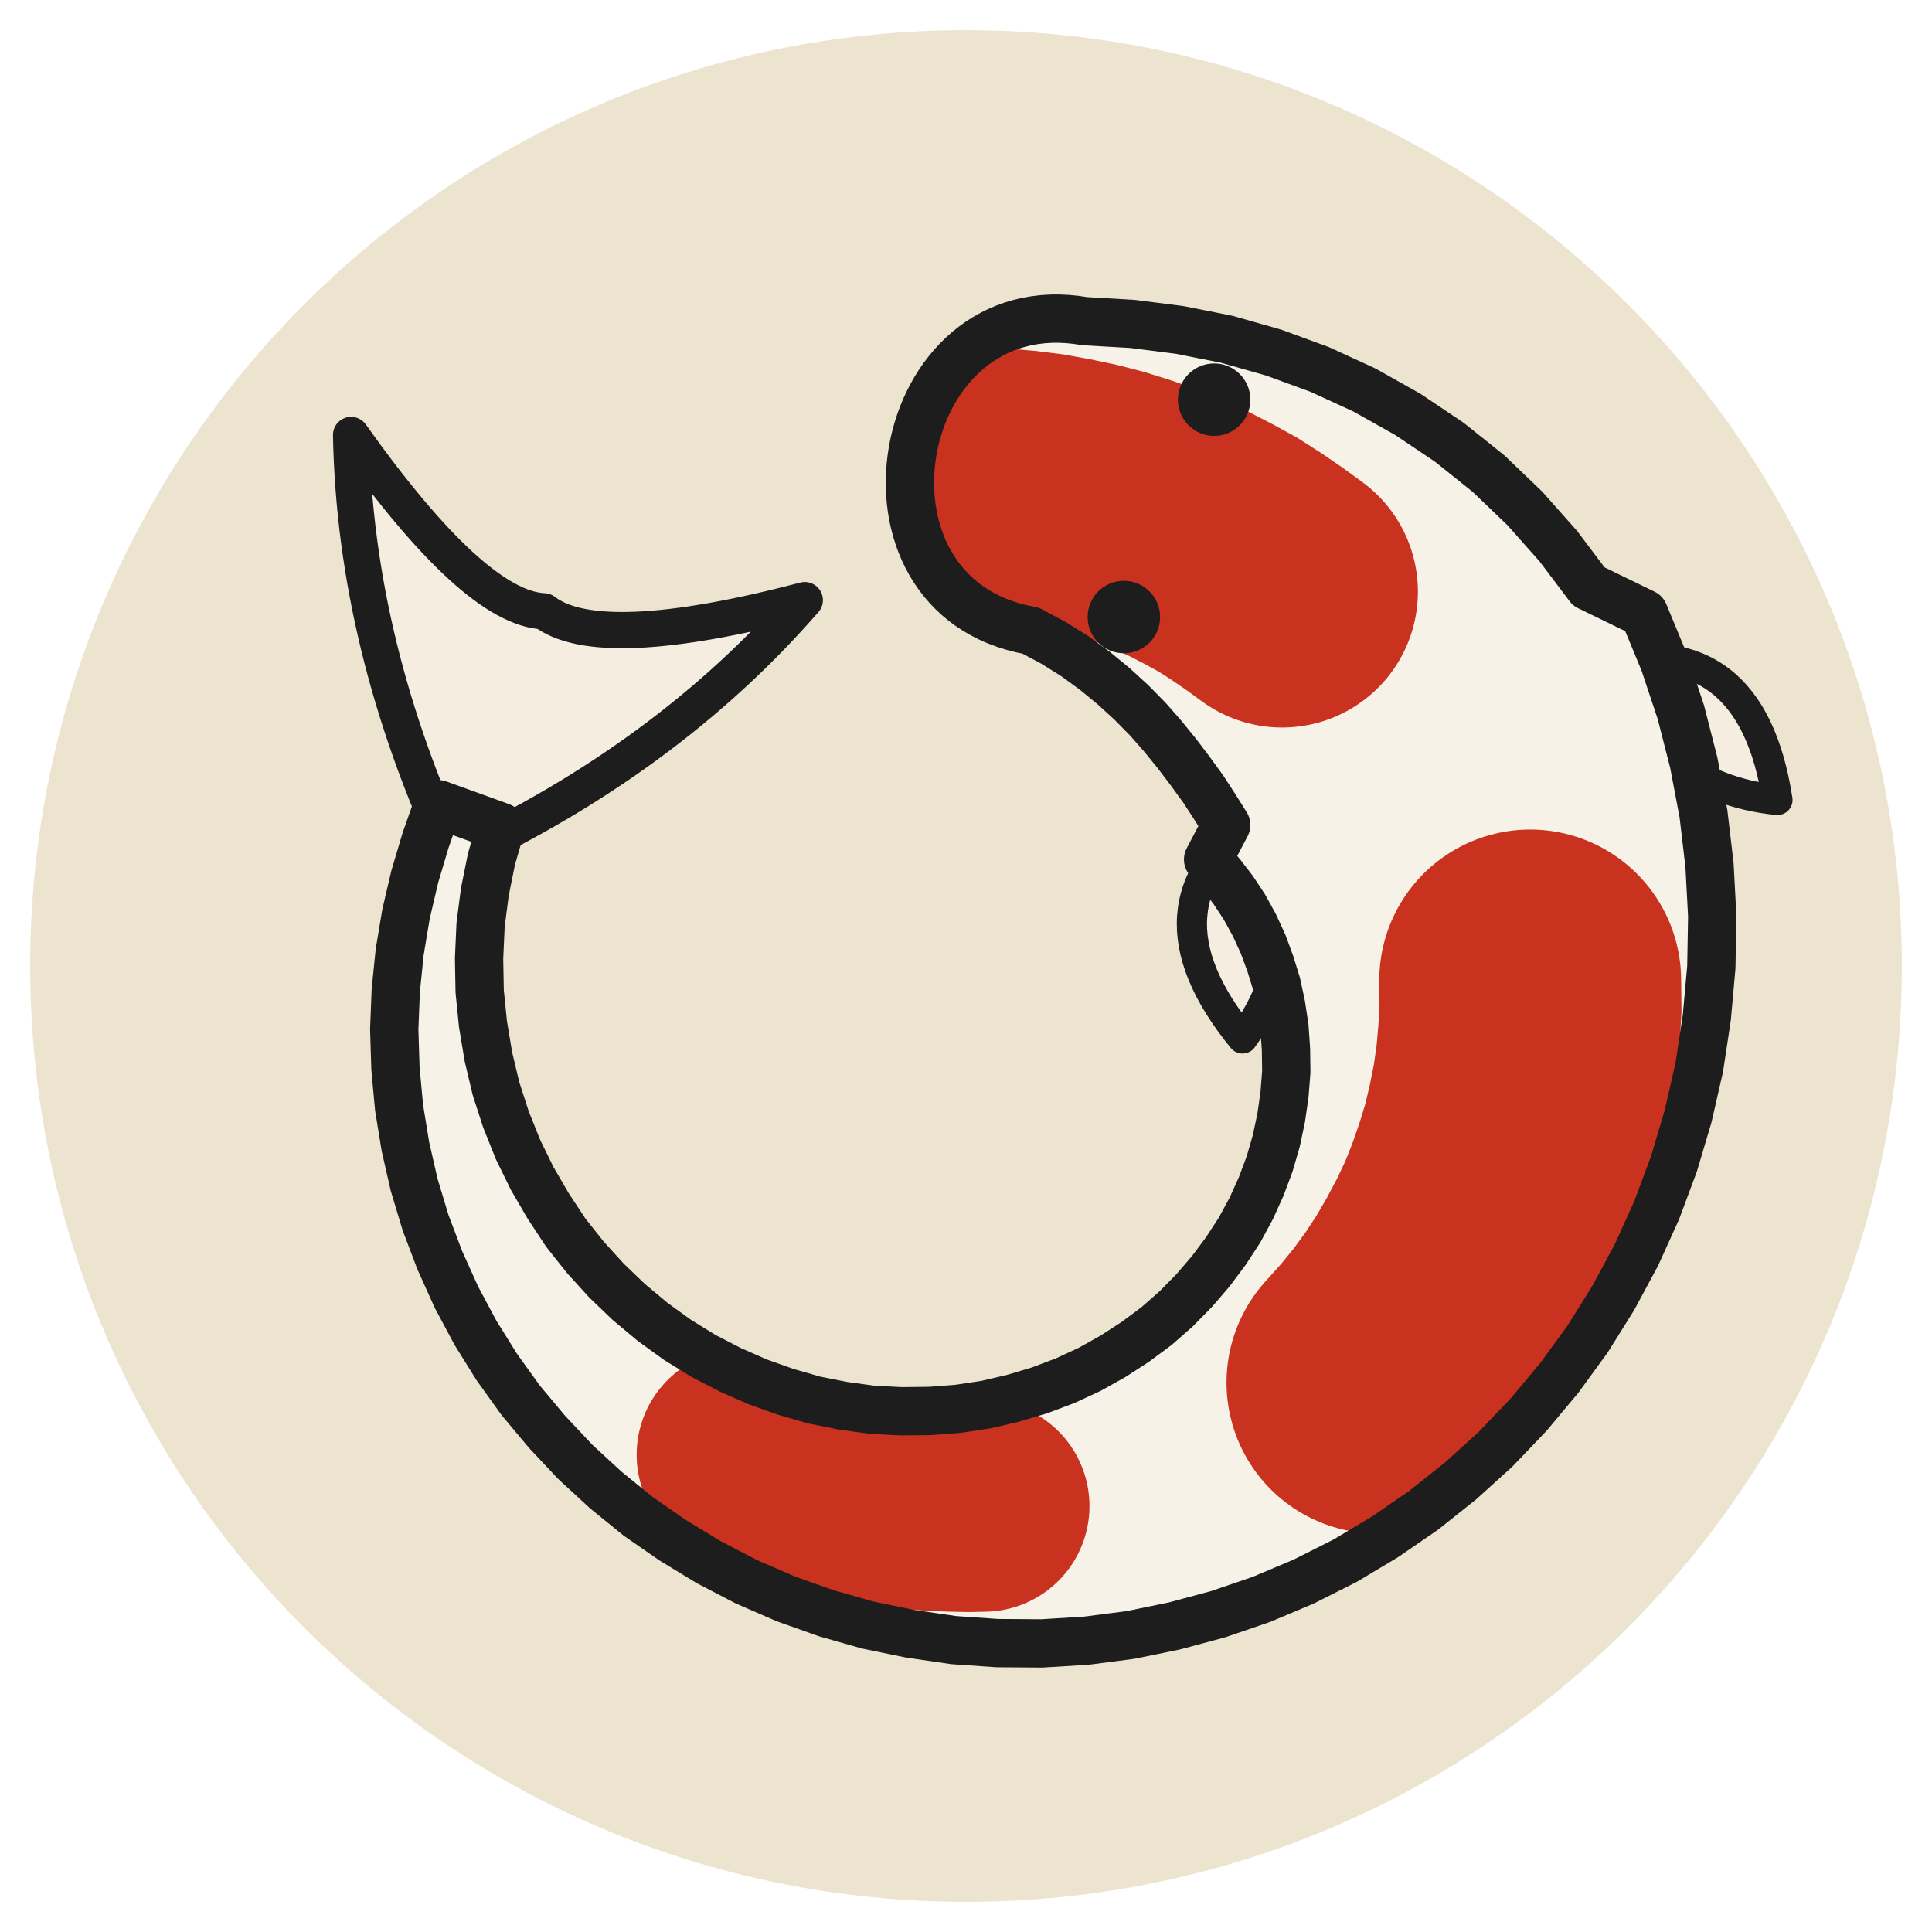
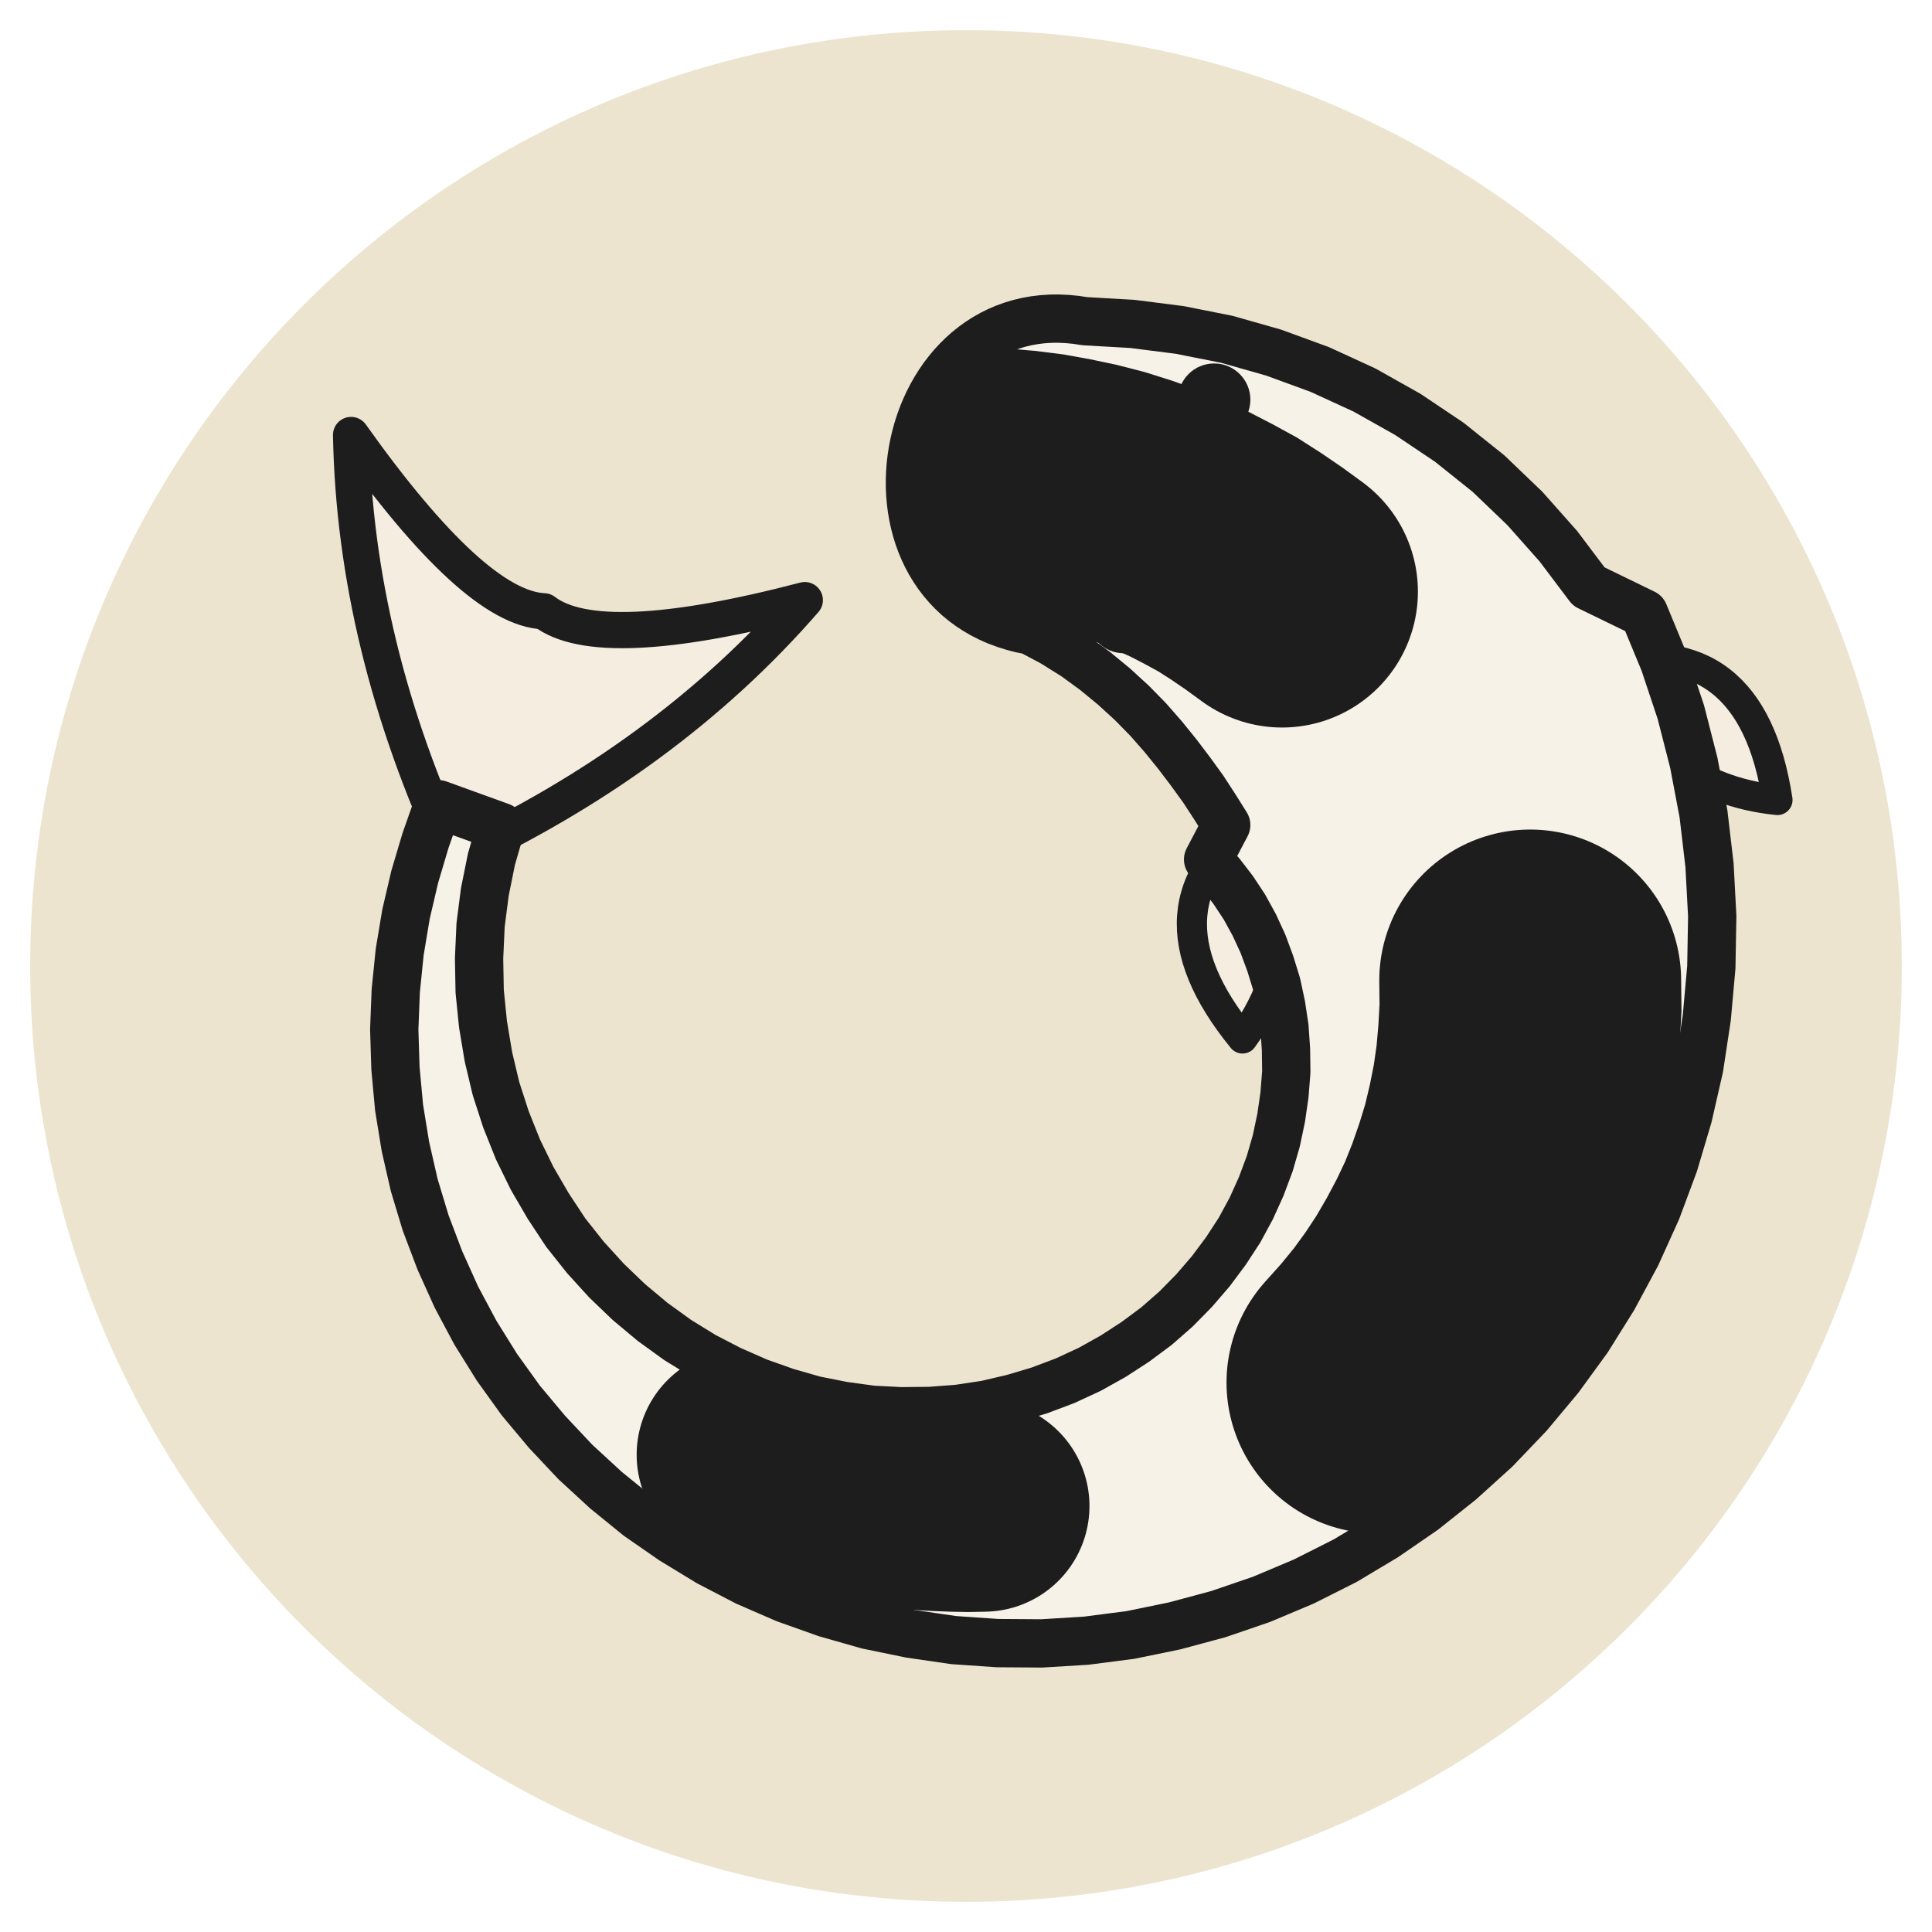
<svg xmlns="http://www.w3.org/2000/svg" viewBox="0 0 64 64">
  <circle cx="32" cy="32" r="31" fill="#ece4cf" />
  <defs>
    <clipPath id="b">
      <path d="M35.94,10.64 L37.51,10.73 L39.08,10.93 L40.64,11.24 L42.19,11.68 L43.72,12.24 L45.20,12.92 L46.64,13.73 L48.01,14.65 L49.31,15.69 L50.51,16.84 L51.62,18.09 L52.63,19.43 L54.46,20.32 L55.13,21.94 L55.68,23.59 L56.11,25.27 L56.43,26.96 L56.63,28.66 L56.72,30.35 L56.69,32.04 L56.54,33.71 L56.29,35.36 L55.92,36.98 L55.45,38.56 L54.88,40.09 L54.21,41.57 L53.44,43.00 L52.59,44.36 L51.65,45.65 L50.63,46.87 L49.54,48.01 L48.38,49.06 L47.16,50.03 L45.88,50.91 L44.56,51.70 L43.19,52.39 L41.79,52.98 L40.36,53.47 L38.91,53.86 L37.45,54.16 L35.98,54.35 L34.51,54.44 L33.04,54.43 L31.59,54.33 L30.15,54.12 L28.74,53.83 L27.37,53.44 L26.02,52.96 L24.73,52.40 L23.48,51.75 L22.28,51.02 L21.14,50.23 L20.07,49.36 L19.06,48.43 L18.12,47.43 L17.25,46.39 L16.46,45.29 L15.75,44.15 L15.12,42.97 L14.57,41.75 L14.10,40.51 L13.72,39.25 L13.43,37.98 L13.22,36.69 L13.10,35.39 L13.06,34.10 L13.11,32.82 L13.24,31.54 L13.45,30.28 L13.74,29.04 L14.10,27.83 L14.52,26.64 L16.59,27.39 L16.28,28.46 L16.06,29.55 L15.92,30.64 L15.87,31.75 L15.89,32.84 L16.00,33.93 L16.18,35.01 L16.43,36.06 L16.76,37.08 L17.16,38.08 L17.63,39.04 L18.16,39.95 L18.74,40.83 L19.39,41.65 L20.09,42.42 L20.83,43.13 L21.62,43.79 L22.45,44.39 L23.31,44.92 L24.20,45.38 L25.11,45.78 L26.04,46.11 L26.98,46.38 L27.94,46.57 L28.89,46.70 L29.85,46.75 L30.80,46.74 L31.73,46.67 L32.66,46.53 L33.56,46.32 L34.43,46.06 L35.28,45.74 L36.10,45.36 L36.87,44.93 L37.61,44.45 L38.31,43.93 L38.96,43.36 L39.56,42.75 L40.11,42.11 L40.61,41.44 L41.06,40.75 L41.45,40.03 L41.78,39.30 L42.06,38.55 L42.28,37.79 L42.44,37.03 L42.55,36.27 L42.61,35.51 L42.60,34.76 L42.55,34.03 L42.44,33.30 L42.29,32.60 L42.08,31.92 L41.84,31.27 L41.55,30.64 L41.22,30.04 L40.85,29.48 L40.45,28.96 L40.02,28.47 L40.62,27.33 L40.25,26.74 L39.86,26.14 L39.44,25.56 L39.00,24.98 L38.53,24.40 L38.03,23.83 L37.49,23.28 L36.90,22.74 L36.28,22.23 L35.61,21.74 L34.89,21.29 L34.14,20.89 C27.73,19.76 29.54,9.52 35.94,10.64Z" />
    </clipPath>
  </defs>
  <path d="M15.04,28.42 Q11.76,21.37 11.63,14.41 Q15.71,20.15 18.02,20.25 Q19.85,21.66 26.66,19.88 Q22.09,25.14 15.04,28.42Z" fill="#f4ede0" stroke="#1d1d1d" stroke-width="1.2" stroke-linejoin="round" />
  <path d="M53.04,21.99 Q58.02,20.87 58.88,26.50 Q54.87,26.10 53.04,21.99Z" fill="#f4ede0" stroke="#1d1d1d" stroke-width="1" stroke-linejoin="round" />
  <path d="M41.71,27.03 Q37.55,29.98 41.16,34.40 Q43.54,31.14 41.71,27.03Z" fill="#f4ede0" stroke="#1d1d1d" stroke-width="1" stroke-linejoin="round" />
  <path d="M35.94,10.64 L37.51,10.73 L39.08,10.93 L40.64,11.24 L42.19,11.68 L43.72,12.24 L45.20,12.92 L46.64,13.73 L48.01,14.65 L49.31,15.69 L50.51,16.84 L51.62,18.09 L52.63,19.43 L54.46,20.32 L55.13,21.94 L55.68,23.59 L56.11,25.27 L56.43,26.96 L56.63,28.66 L56.72,30.35 L56.69,32.04 L56.54,33.71 L56.29,35.36 L55.92,36.98 L55.45,38.56 L54.88,40.09 L54.21,41.57 L53.44,43.00 L52.59,44.36 L51.65,45.65 L50.63,46.87 L49.54,48.01 L48.38,49.06 L47.16,50.03 L45.88,50.91 L44.56,51.70 L43.19,52.39 L41.79,52.98 L40.36,53.47 L38.91,53.86 L37.45,54.16 L35.98,54.35 L34.51,54.44 L33.04,54.43 L31.59,54.33 L30.15,54.12 L28.74,53.83 L27.37,53.44 L26.02,52.96 L24.73,52.40 L23.48,51.75 L22.28,51.02 L21.14,50.23 L20.07,49.36 L19.06,48.43 L18.12,47.43 L17.25,46.39 L16.46,45.29 L15.75,44.15 L15.12,42.97 L14.57,41.75 L14.10,40.51 L13.72,39.25 L13.43,37.98 L13.22,36.69 L13.10,35.39 L13.06,34.10 L13.11,32.82 L13.24,31.54 L13.45,30.28 L13.74,29.04 L14.10,27.83 L14.52,26.64 L16.59,27.39 L16.28,28.46 L16.06,29.55 L15.92,30.64 L15.87,31.75 L15.89,32.84 L16.00,33.93 L16.18,35.01 L16.43,36.06 L16.76,37.08 L17.16,38.08 L17.63,39.04 L18.16,39.95 L18.74,40.83 L19.39,41.65 L20.09,42.42 L20.83,43.13 L21.62,43.79 L22.45,44.39 L23.31,44.92 L24.20,45.38 L25.11,45.78 L26.04,46.11 L26.98,46.38 L27.94,46.57 L28.89,46.70 L29.85,46.75 L30.80,46.74 L31.73,46.67 L32.66,46.53 L33.56,46.32 L34.43,46.06 L35.28,45.74 L36.10,45.36 L36.87,44.93 L37.61,44.45 L38.31,43.93 L38.96,43.36 L39.56,42.75 L40.11,42.11 L40.61,41.44 L41.06,40.75 L41.45,40.03 L41.78,39.30 L42.06,38.55 L42.28,37.79 L42.44,37.03 L42.55,36.27 L42.61,35.51 L42.60,34.76 L42.55,34.03 L42.44,33.30 L42.29,32.60 L42.08,31.92 L41.84,31.27 L41.55,30.64 L41.22,30.04 L40.85,29.48 L40.45,28.96 L40.02,28.47 L40.62,27.33 L40.25,26.74 L39.86,26.14 L39.44,25.56 L39.00,24.98 L38.53,24.40 L38.03,23.83 L37.49,23.28 L36.90,22.74 L36.28,22.23 L35.61,21.74 L34.89,21.29 L34.14,20.89 C27.73,19.76 29.54,9.52 35.94,10.64Z" fill="#f7f2e8" />
-   <g clip-path="url(#b)" fill="none" stroke="#c8321f" stroke-linecap="round">
+   <g clip-path="url(#b)" fill="none" stroke="#1d1d1d" stroke-linecap="round">
    <path d="M31.64,16.00 L32.37,16.00 L33.10,16.04 L33.82,16.10 L34.54,16.19 L35.26,16.32 L35.97,16.47 L36.67,16.65 L37.37,16.87 L38.05,17.11 L38.72,17.39 L39.39,17.69 L40.03,18.02 L40.67,18.37 L41.28,18.76 L41.88,19.17 L42.47,19.60" stroke-width="9.0" />
    <path d="M50.69,32.48 L50.70,33.39 L50.65,34.30 L50.57,35.21 L50.44,36.12 L50.26,37.02 L50.05,37.90 L49.78,38.78 L49.48,39.64 L49.14,40.49 L48.75,41.31 L48.32,42.12 L47.86,42.91 L47.36,43.67 L46.82,44.41 L46.24,45.12 L45.63,45.80" stroke-width="10.0" />
    <path d="M32.59,49.89 L32.07,49.90 L31.56,49.89 L31.04,49.87 L30.53,49.84 L30.01,49.78 L29.50,49.71 L28.99,49.63 L28.49,49.53 L27.98,49.42 L27.48,49.29 L26.99,49.14 L26.50,48.98 L26.01,48.80 L25.53,48.61 L25.06,48.41 L24.59,48.19" stroke-width="7.0" />
  </g>
  <path d="M35.94,10.64 L37.51,10.73 L39.08,10.93 L40.64,11.24 L42.19,11.68 L43.72,12.24 L45.20,12.92 L46.64,13.73 L48.01,14.65 L49.31,15.69 L50.51,16.84 L51.62,18.09 L52.63,19.43 L54.46,20.32 L55.13,21.94 L55.68,23.59 L56.11,25.27 L56.43,26.96 L56.63,28.66 L56.72,30.35 L56.69,32.04 L56.54,33.71 L56.29,35.36 L55.92,36.98 L55.45,38.56 L54.88,40.09 L54.21,41.57 L53.44,43.00 L52.59,44.36 L51.65,45.65 L50.63,46.87 L49.54,48.01 L48.38,49.06 L47.16,50.03 L45.88,50.91 L44.56,51.70 L43.19,52.39 L41.79,52.98 L40.36,53.47 L38.91,53.86 L37.45,54.16 L35.98,54.35 L34.51,54.44 L33.04,54.43 L31.59,54.33 L30.15,54.12 L28.74,53.83 L27.37,53.44 L26.02,52.96 L24.73,52.40 L23.48,51.75 L22.28,51.02 L21.14,50.23 L20.07,49.36 L19.06,48.43 L18.12,47.43 L17.25,46.39 L16.46,45.29 L15.75,44.15 L15.12,42.97 L14.57,41.75 L14.10,40.51 L13.72,39.25 L13.43,37.98 L13.22,36.69 L13.10,35.39 L13.06,34.10 L13.11,32.82 L13.24,31.54 L13.45,30.28 L13.74,29.04 L14.10,27.83 L14.52,26.64 L16.59,27.39 L16.28,28.46 L16.06,29.55 L15.92,30.64 L15.87,31.75 L15.89,32.84 L16.00,33.93 L16.18,35.01 L16.43,36.06 L16.76,37.08 L17.16,38.08 L17.63,39.04 L18.16,39.95 L18.74,40.83 L19.39,41.65 L20.09,42.42 L20.83,43.13 L21.62,43.79 L22.45,44.39 L23.31,44.92 L24.20,45.38 L25.11,45.78 L26.04,46.11 L26.98,46.38 L27.94,46.57 L28.89,46.70 L29.85,46.75 L30.80,46.74 L31.73,46.67 L32.66,46.53 L33.56,46.32 L34.43,46.06 L35.28,45.74 L36.10,45.36 L36.87,44.93 L37.61,44.45 L38.31,43.93 L38.96,43.36 L39.56,42.75 L40.11,42.11 L40.61,41.44 L41.06,40.75 L41.45,40.03 L41.78,39.30 L42.06,38.55 L42.28,37.79 L42.44,37.03 L42.55,36.27 L42.61,35.51 L42.60,34.76 L42.55,34.03 L42.44,33.30 L42.29,32.60 L42.08,31.92 L41.84,31.27 L41.55,30.64 L41.22,30.04 L40.85,29.48 L40.45,28.96 L40.02,28.47 L40.62,27.33 L40.25,26.74 L39.86,26.14 L39.44,25.56 L39.00,24.98 L38.53,24.40 L38.03,23.83 L37.49,23.28 L36.90,22.74 L36.28,22.23 L35.61,21.74 L34.89,21.29 L34.14,20.89 C27.73,19.76 29.54,9.52 35.94,10.64Z" fill="none" stroke="#1d1d1d" stroke-width="1.6" stroke-linejoin="round" />
  <circle cx="40.22" cy="13.24" r="1.2" fill="#1d1d1d" />
  <circle cx="37.23" cy="20.44" r="1.2" fill="#1d1d1d" />
</svg>
